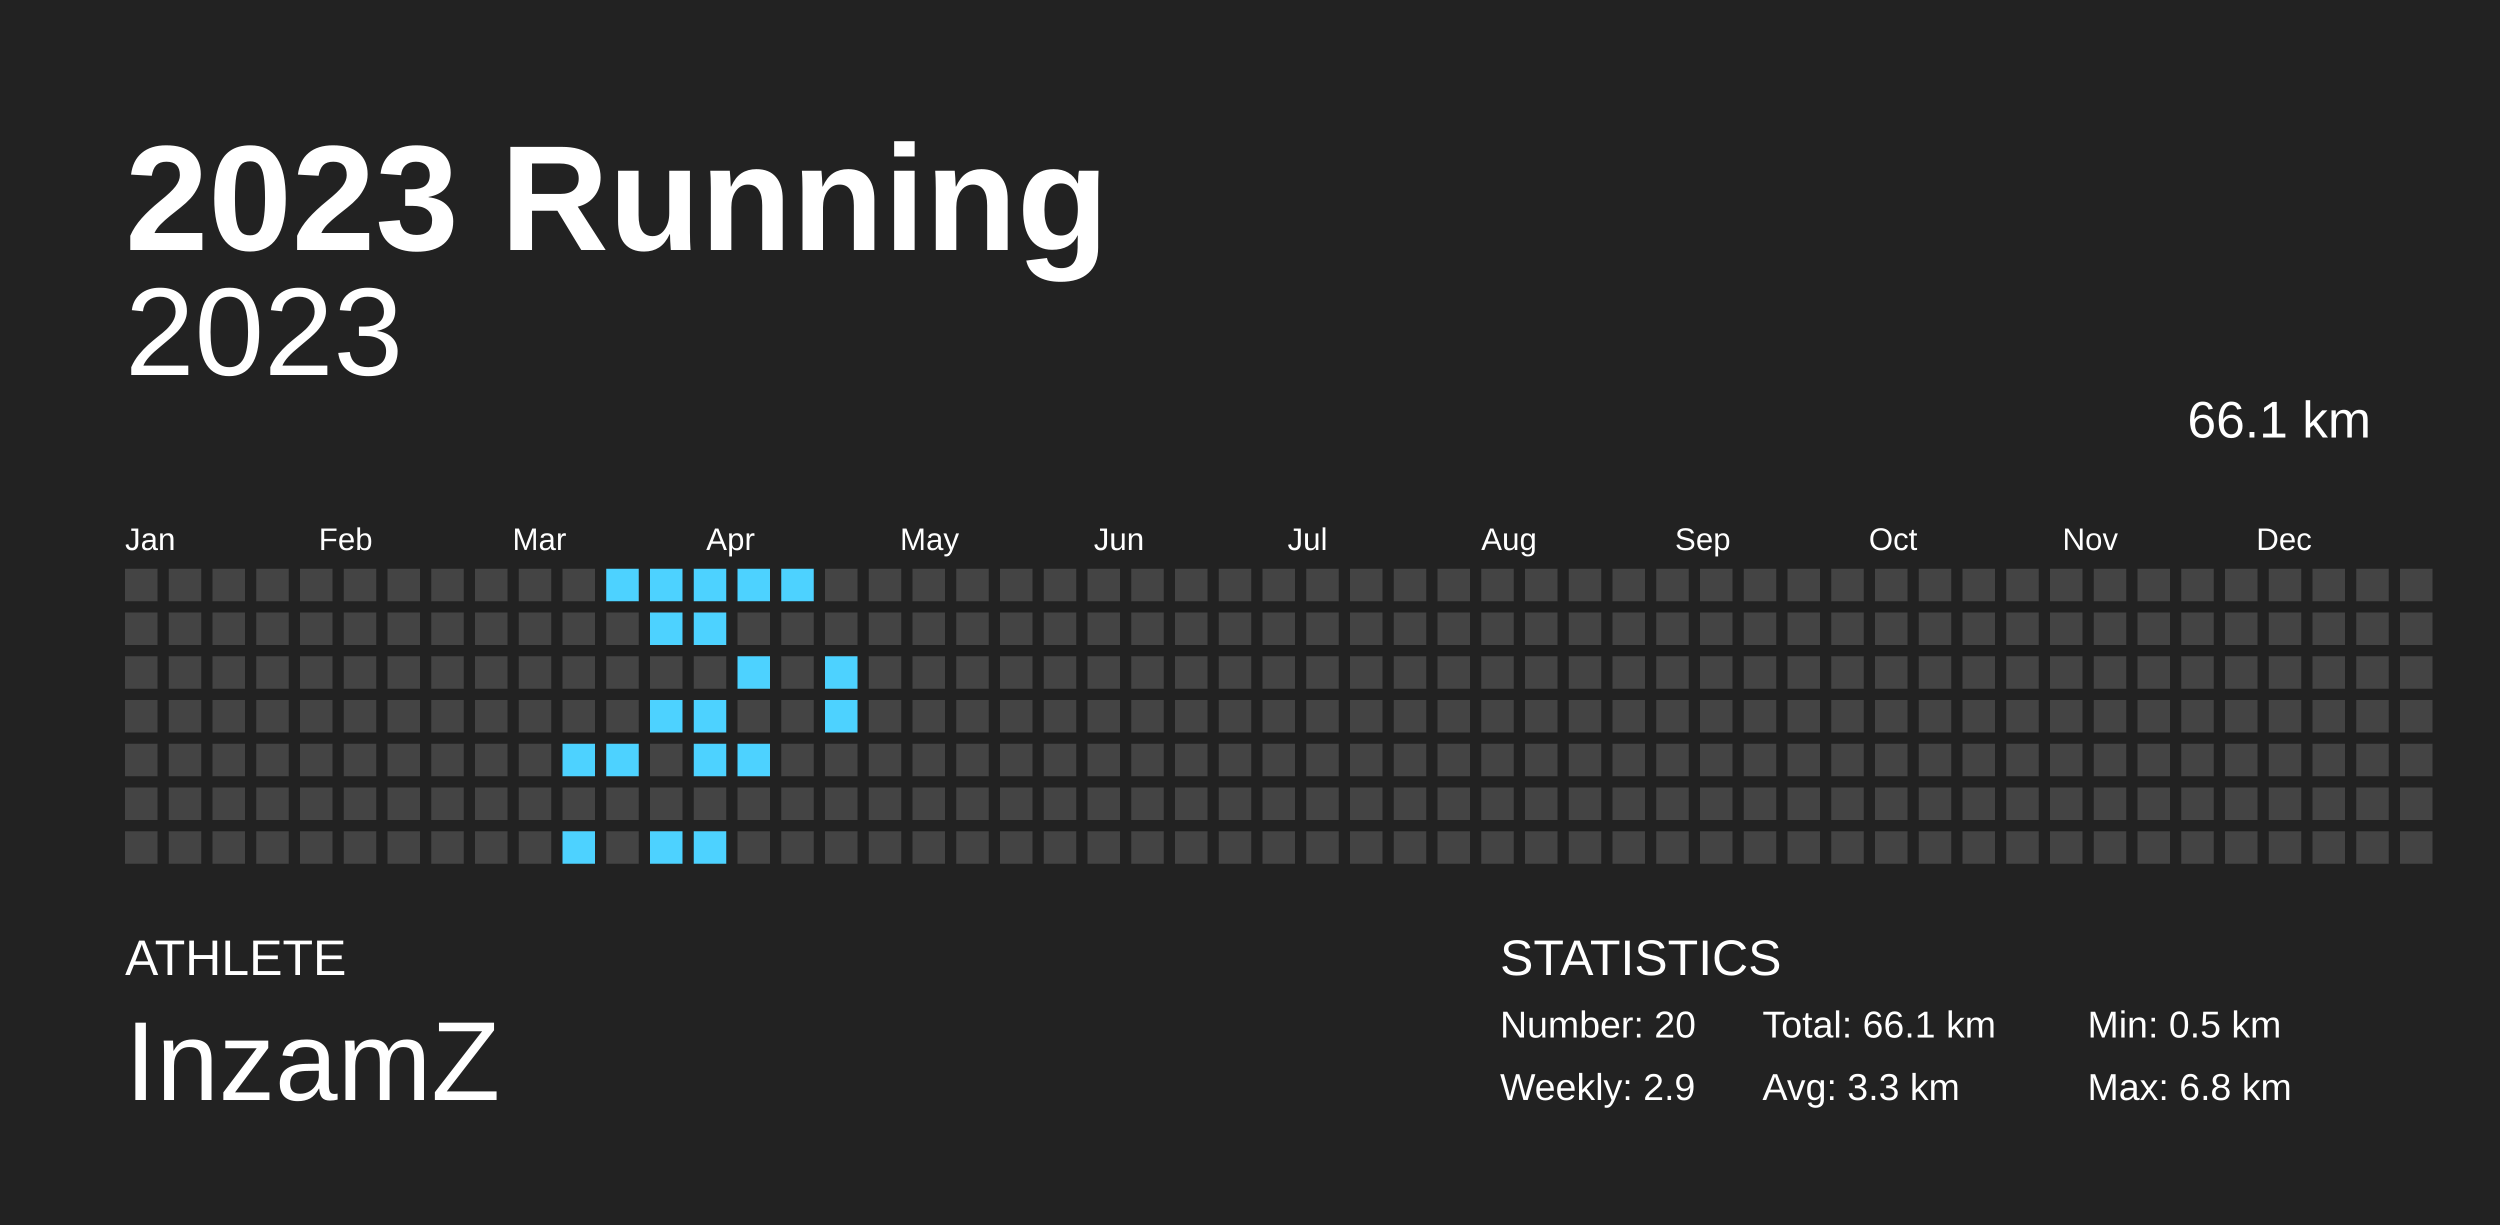
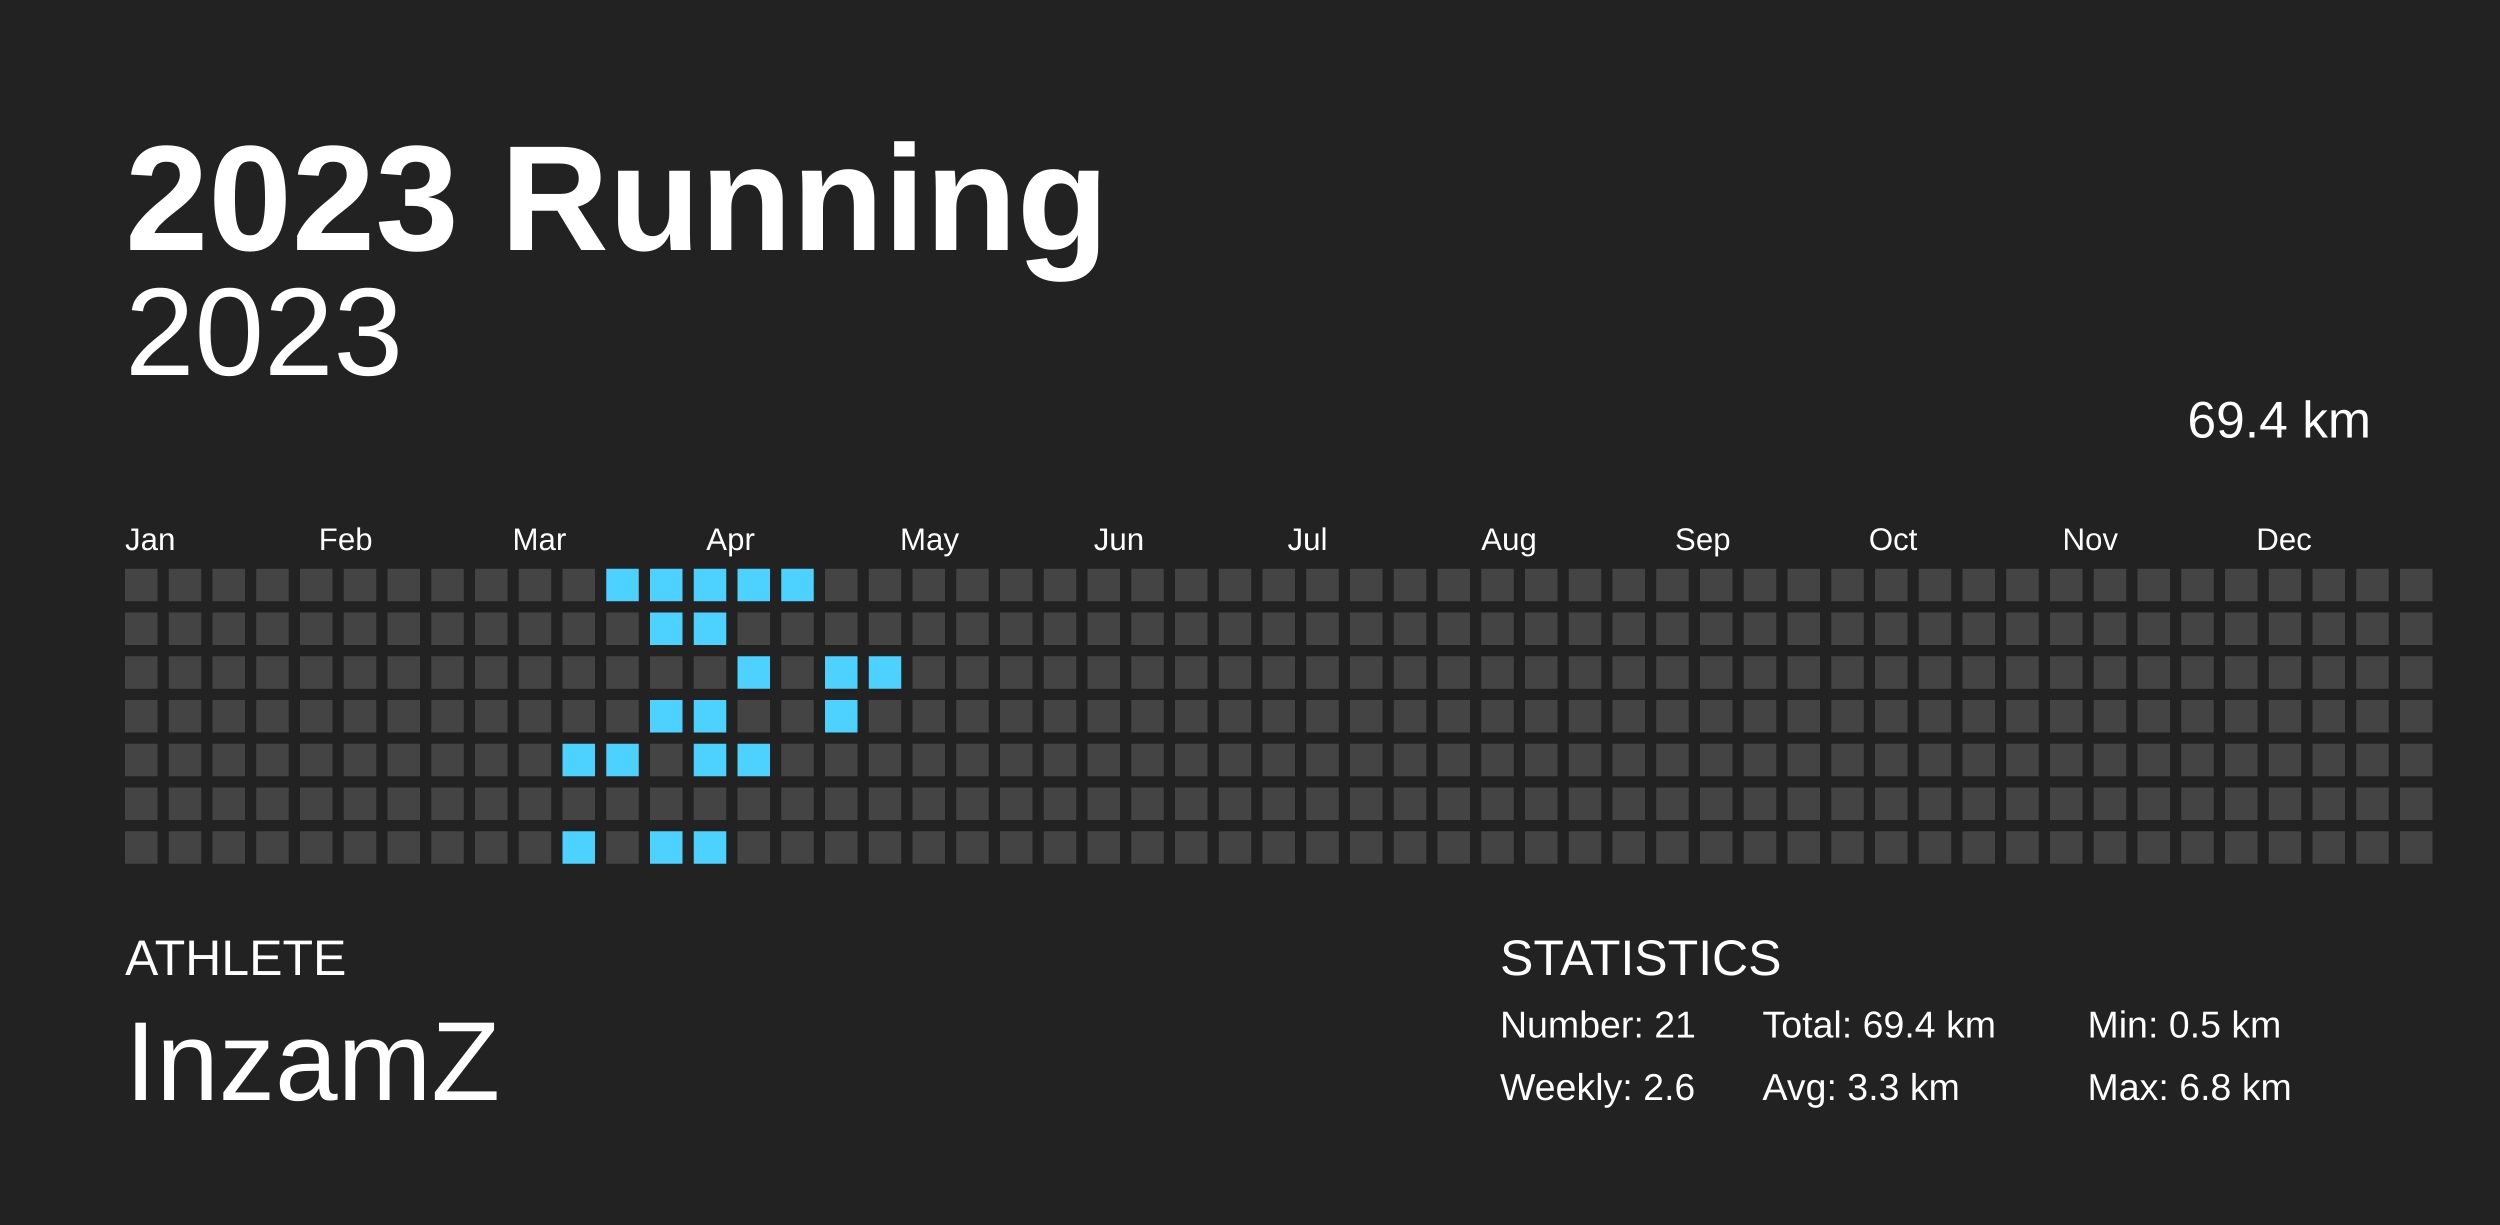
<svg xmlns="http://www.w3.org/2000/svg" baseProfile="full" height="98mm" version="1.1" viewBox="0,0,200,98" width="200mm">
  <defs />
  <rect fill="#222222" height="98" width="200" x="0" y="0" />
  <text fill="#FFFFFF" style="font-size:12px; font-family:Arial; font-weight:bold;" x="10" y="20">2023 Running</text>
  <text fill="#FFFFFF" style="font-size:4px; font-family:Arial" x="10" y="78">ATHLETE</text>
  <text fill="#FFFFFF" style="font-size:9px; font-family:Arial" x="10" y="88">InzamZ</text>
  <text fill="#FFFFFF" style="font-size:4px; font-family:Arial" x="120" y="78">STATISTICS</text>
-   <text fill="#FFFFFF" style="font-size:3px; font-family:Arial" x="120" y="83">Number: 20</text>
-   <text fill="#FFFFFF" style="font-size:3px; font-family:Arial" x="120" y="88">Weekly: 2.9</text>
-   <text fill="#FFFFFF" style="font-size:3px; font-family:Arial" x="141" y="83">Total: 66.1 km</text>
+   <text fill="#FFFFFF" style="font-size:3px; font-family:Arial" x="120" y="83">Number: 21</text>
+   <text fill="#FFFFFF" style="font-size:3px; font-family:Arial" x="120" y="88">Weekly: 2.6</text>
+   <text fill="#FFFFFF" style="font-size:3px; font-family:Arial" x="141" y="83">Total: 69.4 km</text>
  <text fill="#FFFFFF" style="font-size:3px; font-family:Arial" x="141" y="88">Avg: 3.3 km</text>
  <text fill="#FFFFFF" style="font-size:3px; font-family:Arial" x="167" y="83">Min: 0.5 km</text>
  <text fill="#FFFFFF" style="font-size:3px; font-family:Arial" x="167" y="88">Max: 6.8 km</text>
  <text alignment-baseline="hanging" fill="#FFFFFF" style="font-size:10.0px; font-family:Arial;" x="10" y="30">2023</text>
-   <text alignment-baseline="hanging" fill="#FFFFFF" style="font-size:4.125px; font-family:Arial;" x="175" y="35">66.1 km</text>
+   <text alignment-baseline="hanging" fill="#FFFFFF" style="font-size:4.125px; font-family:Arial;" x="175" y="35">69.4 km</text>
  <text fill="#FFFFFF" style="font-size:2.5px; font-family:Arial" x="10.0" y="44">Jan</text>
  <text fill="#FFFFFF" style="font-size:2.5px; font-family:Arial" x="25.5" y="44">Feb</text>
  <text fill="#FFFFFF" style="font-size:2.5px; font-family:Arial" x="41.0" y="44">Mar</text>
  <text fill="#FFFFFF" style="font-size:2.5px; font-family:Arial" x="56.5" y="44">Apr</text>
  <text fill="#FFFFFF" style="font-size:2.5px; font-family:Arial" x="72.0" y="44">May</text>
  <text fill="#FFFFFF" style="font-size:2.5px; font-family:Arial" x="87.5" y="44">Jun</text>
  <text fill="#FFFFFF" style="font-size:2.5px; font-family:Arial" x="103.0" y="44">Jul</text>
  <text fill="#FFFFFF" style="font-size:2.5px; font-family:Arial" x="118.5" y="44">Aug</text>
  <text fill="#FFFFFF" style="font-size:2.5px; font-family:Arial" x="134.0" y="44">Sep</text>
  <text fill="#FFFFFF" style="font-size:2.5px; font-family:Arial" x="149.5" y="44">Oct</text>
  <text fill="#FFFFFF" style="font-size:2.5px; font-family:Arial" x="165.0" y="44">Nov</text>
  <text fill="#FFFFFF" style="font-size:2.5px; font-family:Arial" x="180.5" y="44">Dec</text>
  <rect fill="#444444" height="2.6" width="2.6" x="10.0" y="45.5" />
  <rect fill="#444444" height="2.6" width="2.6" x="10.0" y="49.0" />
  <rect fill="#444444" height="2.6" width="2.6" x="10.0" y="52.5" />
  <rect fill="#444444" height="2.6" width="2.6" x="10.0" y="56.0" />
  <rect fill="#444444" height="2.6" width="2.6" x="10.0" y="59.5" />
  <rect fill="#444444" height="2.6" width="2.6" x="10.0" y="63.0" />
  <rect fill="#444444" height="2.6" width="2.6" x="10.0" y="66.5" />
  <rect fill="#444444" height="2.6" width="2.6" x="13.5" y="45.5" />
  <rect fill="#444444" height="2.6" width="2.6" x="13.5" y="49.0" />
  <rect fill="#444444" height="2.6" width="2.6" x="13.5" y="52.5" />
  <rect fill="#444444" height="2.6" width="2.6" x="13.5" y="56.0" />
  <rect fill="#444444" height="2.6" width="2.6" x="13.5" y="59.5" />
  <rect fill="#444444" height="2.6" width="2.6" x="13.5" y="63.0" />
  <rect fill="#444444" height="2.6" width="2.6" x="13.5" y="66.5" />
  <rect fill="#444444" height="2.6" width="2.6" x="17.0" y="45.5" />
  <rect fill="#444444" height="2.6" width="2.6" x="17.0" y="49.0" />
  <rect fill="#444444" height="2.6" width="2.6" x="17.0" y="52.5" />
  <rect fill="#444444" height="2.6" width="2.6" x="17.0" y="56.0" />
  <rect fill="#444444" height="2.6" width="2.6" x="17.0" y="59.5" />
  <rect fill="#444444" height="2.6" width="2.6" x="17.0" y="63.0" />
  <rect fill="#444444" height="2.6" width="2.6" x="17.0" y="66.5" />
  <rect fill="#444444" height="2.6" width="2.6" x="20.5" y="45.5" />
  <rect fill="#444444" height="2.6" width="2.6" x="20.5" y="49.0" />
  <rect fill="#444444" height="2.6" width="2.6" x="20.5" y="52.5" />
  <rect fill="#444444" height="2.6" width="2.6" x="20.5" y="56.0" />
  <rect fill="#444444" height="2.6" width="2.6" x="20.5" y="59.5" />
  <rect fill="#444444" height="2.6" width="2.6" x="20.5" y="63.0" />
  <rect fill="#444444" height="2.6" width="2.6" x="20.5" y="66.5" />
  <rect fill="#444444" height="2.6" width="2.6" x="24.0" y="45.5" />
  <rect fill="#444444" height="2.6" width="2.6" x="24.0" y="49.0" />
  <rect fill="#444444" height="2.6" width="2.6" x="24.0" y="52.5" />
  <rect fill="#444444" height="2.6" width="2.6" x="24.0" y="56.0" />
  <rect fill="#444444" height="2.6" width="2.6" x="24.0" y="59.5" />
  <rect fill="#444444" height="2.6" width="2.6" x="24.0" y="63.0" />
  <rect fill="#444444" height="2.6" width="2.6" x="24.0" y="66.5" />
  <rect fill="#444444" height="2.6" width="2.6" x="27.5" y="45.5" />
  <rect fill="#444444" height="2.6" width="2.6" x="27.5" y="49.0" />
  <rect fill="#444444" height="2.6" width="2.6" x="27.5" y="52.5" />
  <rect fill="#444444" height="2.6" width="2.6" x="27.5" y="56.0" />
  <rect fill="#444444" height="2.6" width="2.6" x="27.5" y="59.5" />
  <rect fill="#444444" height="2.6" width="2.6" x="27.5" y="63.0" />
  <rect fill="#444444" height="2.6" width="2.6" x="27.5" y="66.5" />
  <rect fill="#444444" height="2.6" width="2.6" x="31.0" y="45.5" />
  <rect fill="#444444" height="2.6" width="2.6" x="31.0" y="49.0" />
  <rect fill="#444444" height="2.6" width="2.6" x="31.0" y="52.5" />
  <rect fill="#444444" height="2.6" width="2.6" x="31.0" y="56.0" />
  <rect fill="#444444" height="2.6" width="2.6" x="31.0" y="59.5" />
  <rect fill="#444444" height="2.6" width="2.6" x="31.0" y="63.0" />
  <rect fill="#444444" height="2.6" width="2.6" x="31.0" y="66.5" />
  <rect fill="#444444" height="2.6" width="2.6" x="34.5" y="45.5" />
  <rect fill="#444444" height="2.6" width="2.6" x="34.5" y="49.0" />
  <rect fill="#444444" height="2.6" width="2.6" x="34.5" y="52.5" />
  <rect fill="#444444" height="2.6" width="2.6" x="34.5" y="56.0" />
  <rect fill="#444444" height="2.6" width="2.6" x="34.5" y="59.5" />
  <rect fill="#444444" height="2.6" width="2.6" x="34.5" y="63.0" />
  <rect fill="#444444" height="2.6" width="2.6" x="34.5" y="66.5" />
  <rect fill="#444444" height="2.6" width="2.6" x="38.0" y="45.5" />
  <rect fill="#444444" height="2.6" width="2.6" x="38.0" y="49.0" />
  <rect fill="#444444" height="2.6" width="2.6" x="38.0" y="52.5" />
  <rect fill="#444444" height="2.6" width="2.6" x="38.0" y="56.0" />
  <rect fill="#444444" height="2.6" width="2.6" x="38.0" y="59.5" />
  <rect fill="#444444" height="2.6" width="2.6" x="38.0" y="63.0" />
  <rect fill="#444444" height="2.6" width="2.6" x="38.0" y="66.5" />
  <rect fill="#444444" height="2.6" width="2.6" x="41.5" y="45.5" />
  <rect fill="#444444" height="2.6" width="2.6" x="41.5" y="49.0" />
  <rect fill="#444444" height="2.6" width="2.6" x="41.5" y="52.5" />
  <rect fill="#444444" height="2.6" width="2.6" x="41.5" y="56.0" />
  <rect fill="#444444" height="2.6" width="2.6" x="41.5" y="59.5" />
  <rect fill="#444444" height="2.6" width="2.6" x="41.5" y="63.0" />
  <rect fill="#444444" height="2.6" width="2.6" x="41.5" y="66.5" />
  <rect fill="#444444" height="2.6" width="2.6" x="45.0" y="45.5" />
  <rect fill="#444444" height="2.6" width="2.6" x="45.0" y="49.0" />
  <rect fill="#444444" height="2.6" width="2.6" x="45.0" y="52.5" />
  <rect fill="#444444" height="2.6" width="2.6" x="45.0" y="56.0" />
  <rect fill="#4dd2ff" height="2.6" width="2.6" x="45.0" y="59.5" />
  <rect fill="#444444" height="2.6" width="2.6" x="45.0" y="63.0" />
  <rect fill="#4dd2ff" height="2.6" width="2.6" x="45.0" y="66.5" />
  <rect fill="#4dd2ff" height="2.6" width="2.6" x="48.5" y="45.5" />
  <rect fill="#444444" height="2.6" width="2.6" x="48.5" y="49.0" />
  <rect fill="#444444" height="2.6" width="2.6" x="48.5" y="52.5" />
  <rect fill="#444444" height="2.6" width="2.6" x="48.5" y="56.0" />
  <rect fill="#4dd2ff" height="2.6" width="2.6" x="48.5" y="59.5" />
  <rect fill="#444444" height="2.6" width="2.6" x="48.5" y="63.0" />
  <rect fill="#444444" height="2.6" width="2.6" x="48.5" y="66.5" />
  <rect fill="#4dd2ff" height="2.6" width="2.6" x="52.0" y="45.5" />
  <rect fill="#4dd2ff" height="2.6" width="2.6" x="52.0" y="49.0" />
  <rect fill="#444444" height="2.6" width="2.6" x="52.0" y="52.5" />
  <rect fill="#4dd2ff" height="2.6" width="2.6" x="52.0" y="56.0" />
  <rect fill="#444444" height="2.6" width="2.6" x="52.0" y="59.5" />
  <rect fill="#444444" height="2.6" width="2.6" x="52.0" y="63.0" />
  <rect fill="#4dd2ff" height="2.6" width="2.6" x="52.0" y="66.5" />
  <rect fill="#4dd2ff" height="2.6" width="2.6" x="55.5" y="45.5" />
  <rect fill="#4dd2ff" height="2.6" width="2.6" x="55.5" y="49.0" />
  <rect fill="#444444" height="2.6" width="2.6" x="55.5" y="52.5" />
  <rect fill="#4dd2ff" height="2.6" width="2.6" x="55.5" y="56.0" />
  <rect fill="#4dd2ff" height="2.6" width="2.6" x="55.5" y="59.5" />
  <rect fill="#444444" height="2.6" width="2.6" x="55.5" y="63.0" />
  <rect fill="#4dd2ff" height="2.6" width="2.6" x="55.5" y="66.5" />
  <rect fill="#4dd2ff" height="2.6" width="2.6" x="59.0" y="45.5" />
  <rect fill="#444444" height="2.6" width="2.6" x="59.0" y="49.0" />
  <rect fill="#4dd2ff" height="2.6" width="2.6" x="59.0" y="52.5" />
  <rect fill="#444444" height="2.6" width="2.6" x="59.0" y="56.0" />
  <rect fill="#4dd2ff" height="2.6" width="2.6" x="59.0" y="59.5" />
  <rect fill="#444444" height="2.6" width="2.6" x="59.0" y="63.0" />
  <rect fill="#444444" height="2.6" width="2.6" x="59.0" y="66.5" />
  <rect fill="#4dd2ff" height="2.6" width="2.6" x="62.5" y="45.5" />
  <rect fill="#444444" height="2.6" width="2.6" x="62.5" y="49.0" />
  <rect fill="#444444" height="2.6" width="2.6" x="62.5" y="52.5" />
  <rect fill="#444444" height="2.6" width="2.6" x="62.5" y="56.0" />
  <rect fill="#444444" height="2.6" width="2.6" x="62.5" y="59.5" />
  <rect fill="#444444" height="2.6" width="2.6" x="62.5" y="63.0" />
  <rect fill="#444444" height="2.6" width="2.6" x="62.5" y="66.5" />
  <rect fill="#444444" height="2.6" width="2.6" x="66.0" y="45.5" />
  <rect fill="#444444" height="2.6" width="2.6" x="66.0" y="49.0" />
  <rect fill="#4dd2ff" height="2.6" width="2.6" x="66.0" y="52.5" />
  <rect fill="#4dd2ff" height="2.6" width="2.6" x="66.0" y="56.0" />
  <rect fill="#444444" height="2.6" width="2.6" x="66.0" y="59.5" />
  <rect fill="#444444" height="2.6" width="2.6" x="66.0" y="63.0" />
  <rect fill="#444444" height="2.6" width="2.6" x="66.0" y="66.5" />
  <rect fill="#444444" height="2.6" width="2.6" x="69.5" y="45.5" />
  <rect fill="#444444" height="2.6" width="2.6" x="69.5" y="49.0" />
-   <rect fill="#444444" height="2.6" width="2.6" x="69.5" y="52.5" />
+   <rect fill="#4dd2ff" height="2.6" width="2.6" x="69.5" y="52.5" />
  <rect fill="#444444" height="2.6" width="2.6" x="69.5" y="56.0" />
  <rect fill="#444444" height="2.6" width="2.6" x="69.5" y="59.5" />
  <rect fill="#444444" height="2.6" width="2.6" x="69.5" y="63.0" />
  <rect fill="#444444" height="2.6" width="2.6" x="69.5" y="66.5" />
  <rect fill="#444444" height="2.6" width="2.6" x="73.0" y="45.5" />
  <rect fill="#444444" height="2.6" width="2.6" x="73.0" y="49.0" />
  <rect fill="#444444" height="2.6" width="2.6" x="73.0" y="52.5" />
  <rect fill="#444444" height="2.6" width="2.6" x="73.0" y="56.0" />
  <rect fill="#444444" height="2.6" width="2.6" x="73.0" y="59.5" />
  <rect fill="#444444" height="2.6" width="2.6" x="73.0" y="63.0" />
  <rect fill="#444444" height="2.6" width="2.6" x="73.0" y="66.5" />
  <rect fill="#444444" height="2.6" width="2.6" x="76.5" y="45.5" />
  <rect fill="#444444" height="2.6" width="2.6" x="76.5" y="49.0" />
  <rect fill="#444444" height="2.6" width="2.6" x="76.5" y="52.5" />
  <rect fill="#444444" height="2.6" width="2.6" x="76.5" y="56.0" />
  <rect fill="#444444" height="2.6" width="2.6" x="76.5" y="59.5" />
  <rect fill="#444444" height="2.6" width="2.6" x="76.5" y="63.0" />
  <rect fill="#444444" height="2.6" width="2.6" x="76.5" y="66.5" />
  <rect fill="#444444" height="2.6" width="2.6" x="80.0" y="45.5" />
  <rect fill="#444444" height="2.6" width="2.6" x="80.0" y="49.0" />
  <rect fill="#444444" height="2.6" width="2.6" x="80.0" y="52.5" />
  <rect fill="#444444" height="2.6" width="2.6" x="80.0" y="56.0" />
  <rect fill="#444444" height="2.6" width="2.6" x="80.0" y="59.5" />
  <rect fill="#444444" height="2.6" width="2.6" x="80.0" y="63.0" />
  <rect fill="#444444" height="2.6" width="2.6" x="80.0" y="66.5" />
  <rect fill="#444444" height="2.6" width="2.6" x="83.5" y="45.5" />
  <rect fill="#444444" height="2.6" width="2.6" x="83.5" y="49.0" />
  <rect fill="#444444" height="2.6" width="2.6" x="83.5" y="52.5" />
  <rect fill="#444444" height="2.6" width="2.6" x="83.5" y="56.0" />
  <rect fill="#444444" height="2.6" width="2.6" x="83.5" y="59.5" />
  <rect fill="#444444" height="2.6" width="2.6" x="83.5" y="63.0" />
  <rect fill="#444444" height="2.6" width="2.6" x="83.5" y="66.5" />
  <rect fill="#444444" height="2.6" width="2.6" x="87.0" y="45.5" />
  <rect fill="#444444" height="2.6" width="2.6" x="87.0" y="49.0" />
  <rect fill="#444444" height="2.6" width="2.6" x="87.0" y="52.5" />
  <rect fill="#444444" height="2.6" width="2.6" x="87.0" y="56.0" />
  <rect fill="#444444" height="2.6" width="2.6" x="87.0" y="59.5" />
  <rect fill="#444444" height="2.6" width="2.6" x="87.0" y="63.0" />
  <rect fill="#444444" height="2.6" width="2.6" x="87.0" y="66.5" />
  <rect fill="#444444" height="2.6" width="2.6" x="90.5" y="45.5" />
  <rect fill="#444444" height="2.6" width="2.6" x="90.5" y="49.0" />
  <rect fill="#444444" height="2.6" width="2.6" x="90.5" y="52.5" />
  <rect fill="#444444" height="2.6" width="2.6" x="90.5" y="56.0" />
  <rect fill="#444444" height="2.6" width="2.6" x="90.5" y="59.5" />
  <rect fill="#444444" height="2.6" width="2.6" x="90.5" y="63.0" />
  <rect fill="#444444" height="2.6" width="2.6" x="90.5" y="66.5" />
  <rect fill="#444444" height="2.6" width="2.6" x="94.0" y="45.5" />
  <rect fill="#444444" height="2.6" width="2.6" x="94.0" y="49.0" />
  <rect fill="#444444" height="2.6" width="2.6" x="94.0" y="52.5" />
  <rect fill="#444444" height="2.6" width="2.6" x="94.0" y="56.0" />
  <rect fill="#444444" height="2.6" width="2.6" x="94.0" y="59.5" />
  <rect fill="#444444" height="2.6" width="2.6" x="94.0" y="63.0" />
  <rect fill="#444444" height="2.6" width="2.6" x="94.0" y="66.5" />
  <rect fill="#444444" height="2.6" width="2.6" x="97.5" y="45.5" />
  <rect fill="#444444" height="2.6" width="2.6" x="97.5" y="49.0" />
  <rect fill="#444444" height="2.6" width="2.6" x="97.5" y="52.5" />
  <rect fill="#444444" height="2.6" width="2.6" x="97.5" y="56.0" />
  <rect fill="#444444" height="2.6" width="2.6" x="97.5" y="59.5" />
  <rect fill="#444444" height="2.6" width="2.6" x="97.5" y="63.0" />
  <rect fill="#444444" height="2.6" width="2.6" x="97.5" y="66.5" />
  <rect fill="#444444" height="2.6" width="2.6" x="101.0" y="45.5" />
  <rect fill="#444444" height="2.6" width="2.6" x="101.0" y="49.0" />
  <rect fill="#444444" height="2.6" width="2.6" x="101.0" y="52.5" />
  <rect fill="#444444" height="2.6" width="2.6" x="101.0" y="56.0" />
  <rect fill="#444444" height="2.6" width="2.6" x="101.0" y="59.5" />
  <rect fill="#444444" height="2.6" width="2.6" x="101.0" y="63.0" />
  <rect fill="#444444" height="2.6" width="2.6" x="101.0" y="66.5" />
  <rect fill="#444444" height="2.6" width="2.6" x="104.5" y="45.5" />
  <rect fill="#444444" height="2.6" width="2.6" x="104.5" y="49.0" />
  <rect fill="#444444" height="2.6" width="2.6" x="104.5" y="52.5" />
  <rect fill="#444444" height="2.6" width="2.6" x="104.5" y="56.0" />
  <rect fill="#444444" height="2.6" width="2.6" x="104.5" y="59.5" />
  <rect fill="#444444" height="2.6" width="2.6" x="104.5" y="63.0" />
  <rect fill="#444444" height="2.6" width="2.6" x="104.5" y="66.5" />
  <rect fill="#444444" height="2.6" width="2.6" x="108.0" y="45.5" />
  <rect fill="#444444" height="2.6" width="2.6" x="108.0" y="49.0" />
  <rect fill="#444444" height="2.6" width="2.6" x="108.0" y="52.5" />
  <rect fill="#444444" height="2.6" width="2.6" x="108.0" y="56.0" />
  <rect fill="#444444" height="2.6" width="2.6" x="108.0" y="59.5" />
  <rect fill="#444444" height="2.6" width="2.6" x="108.0" y="63.0" />
  <rect fill="#444444" height="2.6" width="2.6" x="108.0" y="66.5" />
  <rect fill="#444444" height="2.6" width="2.6" x="111.5" y="45.5" />
  <rect fill="#444444" height="2.6" width="2.6" x="111.5" y="49.0" />
  <rect fill="#444444" height="2.6" width="2.6" x="111.5" y="52.5" />
  <rect fill="#444444" height="2.6" width="2.6" x="111.5" y="56.0" />
  <rect fill="#444444" height="2.6" width="2.6" x="111.5" y="59.5" />
  <rect fill="#444444" height="2.6" width="2.6" x="111.5" y="63.0" />
  <rect fill="#444444" height="2.6" width="2.6" x="111.5" y="66.5" />
  <rect fill="#444444" height="2.6" width="2.6" x="115.0" y="45.5" />
  <rect fill="#444444" height="2.6" width="2.6" x="115.0" y="49.0" />
  <rect fill="#444444" height="2.6" width="2.6" x="115.0" y="52.5" />
  <rect fill="#444444" height="2.6" width="2.6" x="115.0" y="56.0" />
  <rect fill="#444444" height="2.6" width="2.6" x="115.0" y="59.5" />
  <rect fill="#444444" height="2.6" width="2.6" x="115.0" y="63.0" />
  <rect fill="#444444" height="2.6" width="2.6" x="115.0" y="66.5" />
  <rect fill="#444444" height="2.6" width="2.6" x="118.5" y="45.5" />
  <rect fill="#444444" height="2.6" width="2.6" x="118.5" y="49.0" />
  <rect fill="#444444" height="2.6" width="2.6" x="118.5" y="52.5" />
  <rect fill="#444444" height="2.6" width="2.6" x="118.5" y="56.0" />
  <rect fill="#444444" height="2.6" width="2.6" x="118.5" y="59.5" />
  <rect fill="#444444" height="2.6" width="2.6" x="118.5" y="63.0" />
  <rect fill="#444444" height="2.6" width="2.6" x="118.5" y="66.5" />
  <rect fill="#444444" height="2.6" width="2.6" x="122.0" y="45.5" />
  <rect fill="#444444" height="2.6" width="2.6" x="122.0" y="49.0" />
  <rect fill="#444444" height="2.6" width="2.6" x="122.0" y="52.5" />
  <rect fill="#444444" height="2.6" width="2.6" x="122.0" y="56.0" />
  <rect fill="#444444" height="2.6" width="2.6" x="122.0" y="59.5" />
  <rect fill="#444444" height="2.6" width="2.6" x="122.0" y="63.0" />
  <rect fill="#444444" height="2.6" width="2.6" x="122.0" y="66.5" />
  <rect fill="#444444" height="2.6" width="2.6" x="125.5" y="45.5" />
  <rect fill="#444444" height="2.6" width="2.6" x="125.5" y="49.0" />
  <rect fill="#444444" height="2.6" width="2.6" x="125.5" y="52.5" />
  <rect fill="#444444" height="2.6" width="2.6" x="125.5" y="56.0" />
  <rect fill="#444444" height="2.6" width="2.6" x="125.5" y="59.5" />
  <rect fill="#444444" height="2.6" width="2.6" x="125.5" y="63.0" />
  <rect fill="#444444" height="2.6" width="2.6" x="125.5" y="66.5" />
  <rect fill="#444444" height="2.6" width="2.6" x="129.0" y="45.5" />
  <rect fill="#444444" height="2.6" width="2.6" x="129.0" y="49.0" />
  <rect fill="#444444" height="2.6" width="2.6" x="129.0" y="52.5" />
  <rect fill="#444444" height="2.6" width="2.6" x="129.0" y="56.0" />
  <rect fill="#444444" height="2.6" width="2.6" x="129.0" y="59.5" />
  <rect fill="#444444" height="2.6" width="2.6" x="129.0" y="63.0" />
  <rect fill="#444444" height="2.6" width="2.6" x="129.0" y="66.5" />
  <rect fill="#444444" height="2.6" width="2.6" x="132.5" y="45.5" />
  <rect fill="#444444" height="2.6" width="2.6" x="132.5" y="49.0" />
  <rect fill="#444444" height="2.6" width="2.6" x="132.5" y="52.5" />
  <rect fill="#444444" height="2.6" width="2.6" x="132.5" y="56.0" />
  <rect fill="#444444" height="2.6" width="2.6" x="132.5" y="59.5" />
  <rect fill="#444444" height="2.6" width="2.6" x="132.5" y="63.0" />
  <rect fill="#444444" height="2.6" width="2.6" x="132.5" y="66.5" />
  <rect fill="#444444" height="2.6" width="2.6" x="136.0" y="45.5" />
  <rect fill="#444444" height="2.6" width="2.6" x="136.0" y="49.0" />
  <rect fill="#444444" height="2.6" width="2.6" x="136.0" y="52.5" />
  <rect fill="#444444" height="2.6" width="2.6" x="136.0" y="56.0" />
  <rect fill="#444444" height="2.6" width="2.6" x="136.0" y="59.5" />
  <rect fill="#444444" height="2.6" width="2.6" x="136.0" y="63.0" />
  <rect fill="#444444" height="2.6" width="2.6" x="136.0" y="66.5" />
  <rect fill="#444444" height="2.6" width="2.6" x="139.5" y="45.5" />
  <rect fill="#444444" height="2.6" width="2.6" x="139.5" y="49.0" />
  <rect fill="#444444" height="2.6" width="2.6" x="139.5" y="52.5" />
  <rect fill="#444444" height="2.6" width="2.6" x="139.5" y="56.0" />
  <rect fill="#444444" height="2.6" width="2.6" x="139.5" y="59.5" />
  <rect fill="#444444" height="2.6" width="2.6" x="139.5" y="63.0" />
  <rect fill="#444444" height="2.6" width="2.6" x="139.5" y="66.5" />
  <rect fill="#444444" height="2.6" width="2.6" x="143.0" y="45.5" />
  <rect fill="#444444" height="2.6" width="2.6" x="143.0" y="49.0" />
  <rect fill="#444444" height="2.6" width="2.6" x="143.0" y="52.5" />
  <rect fill="#444444" height="2.6" width="2.6" x="143.0" y="56.0" />
  <rect fill="#444444" height="2.6" width="2.6" x="143.0" y="59.5" />
  <rect fill="#444444" height="2.6" width="2.6" x="143.0" y="63.0" />
  <rect fill="#444444" height="2.6" width="2.6" x="143.0" y="66.5" />
  <rect fill="#444444" height="2.6" width="2.6" x="146.5" y="45.5" />
  <rect fill="#444444" height="2.6" width="2.6" x="146.5" y="49.0" />
  <rect fill="#444444" height="2.6" width="2.6" x="146.5" y="52.5" />
  <rect fill="#444444" height="2.6" width="2.6" x="146.5" y="56.0" />
  <rect fill="#444444" height="2.6" width="2.6" x="146.5" y="59.5" />
  <rect fill="#444444" height="2.6" width="2.6" x="146.5" y="63.0" />
  <rect fill="#444444" height="2.6" width="2.6" x="146.5" y="66.5" />
  <rect fill="#444444" height="2.6" width="2.6" x="150.0" y="45.5" />
  <rect fill="#444444" height="2.6" width="2.6" x="150.0" y="49.0" />
  <rect fill="#444444" height="2.6" width="2.6" x="150.0" y="52.5" />
  <rect fill="#444444" height="2.6" width="2.6" x="150.0" y="56.0" />
  <rect fill="#444444" height="2.6" width="2.6" x="150.0" y="59.5" />
  <rect fill="#444444" height="2.6" width="2.6" x="150.0" y="63.0" />
  <rect fill="#444444" height="2.6" width="2.6" x="150.0" y="66.5" />
  <rect fill="#444444" height="2.6" width="2.6" x="153.5" y="45.5" />
  <rect fill="#444444" height="2.6" width="2.6" x="153.5" y="49.0" />
  <rect fill="#444444" height="2.6" width="2.6" x="153.5" y="52.5" />
  <rect fill="#444444" height="2.6" width="2.6" x="153.5" y="56.0" />
  <rect fill="#444444" height="2.6" width="2.6" x="153.5" y="59.5" />
  <rect fill="#444444" height="2.6" width="2.6" x="153.5" y="63.0" />
  <rect fill="#444444" height="2.6" width="2.6" x="153.5" y="66.5" />
  <rect fill="#444444" height="2.6" width="2.6" x="157.0" y="45.5" />
  <rect fill="#444444" height="2.6" width="2.6" x="157.0" y="49.0" />
  <rect fill="#444444" height="2.6" width="2.6" x="157.0" y="52.5" />
  <rect fill="#444444" height="2.6" width="2.6" x="157.0" y="56.0" />
  <rect fill="#444444" height="2.6" width="2.6" x="157.0" y="59.5" />
  <rect fill="#444444" height="2.6" width="2.6" x="157.0" y="63.0" />
  <rect fill="#444444" height="2.6" width="2.6" x="157.0" y="66.5" />
  <rect fill="#444444" height="2.6" width="2.6" x="160.5" y="45.5" />
  <rect fill="#444444" height="2.6" width="2.6" x="160.5" y="49.0" />
  <rect fill="#444444" height="2.6" width="2.6" x="160.5" y="52.5" />
  <rect fill="#444444" height="2.6" width="2.6" x="160.5" y="56.0" />
  <rect fill="#444444" height="2.6" width="2.6" x="160.5" y="59.5" />
  <rect fill="#444444" height="2.6" width="2.6" x="160.5" y="63.0" />
  <rect fill="#444444" height="2.6" width="2.6" x="160.5" y="66.5" />
  <rect fill="#444444" height="2.6" width="2.6" x="164.0" y="45.5" />
  <rect fill="#444444" height="2.6" width="2.6" x="164.0" y="49.0" />
  <rect fill="#444444" height="2.6" width="2.6" x="164.0" y="52.5" />
  <rect fill="#444444" height="2.6" width="2.6" x="164.0" y="56.0" />
  <rect fill="#444444" height="2.6" width="2.6" x="164.0" y="59.5" />
  <rect fill="#444444" height="2.6" width="2.6" x="164.0" y="63.0" />
  <rect fill="#444444" height="2.6" width="2.6" x="164.0" y="66.5" />
  <rect fill="#444444" height="2.6" width="2.6" x="167.5" y="45.5" />
  <rect fill="#444444" height="2.6" width="2.6" x="167.5" y="49.0" />
  <rect fill="#444444" height="2.6" width="2.6" x="167.5" y="52.5" />
  <rect fill="#444444" height="2.6" width="2.6" x="167.5" y="56.0" />
  <rect fill="#444444" height="2.6" width="2.6" x="167.5" y="59.5" />
  <rect fill="#444444" height="2.6" width="2.6" x="167.5" y="63.0" />
  <rect fill="#444444" height="2.6" width="2.6" x="167.5" y="66.5" />
  <rect fill="#444444" height="2.6" width="2.6" x="171.0" y="45.5" />
  <rect fill="#444444" height="2.6" width="2.6" x="171.0" y="49.0" />
  <rect fill="#444444" height="2.6" width="2.6" x="171.0" y="52.5" />
  <rect fill="#444444" height="2.6" width="2.6" x="171.0" y="56.0" />
  <rect fill="#444444" height="2.6" width="2.6" x="171.0" y="59.5" />
  <rect fill="#444444" height="2.6" width="2.6" x="171.0" y="63.0" />
  <rect fill="#444444" height="2.6" width="2.6" x="171.0" y="66.5" />
  <rect fill="#444444" height="2.6" width="2.6" x="174.5" y="45.5" />
  <rect fill="#444444" height="2.6" width="2.6" x="174.5" y="49.0" />
  <rect fill="#444444" height="2.6" width="2.6" x="174.5" y="52.5" />
  <rect fill="#444444" height="2.6" width="2.6" x="174.5" y="56.0" />
  <rect fill="#444444" height="2.6" width="2.6" x="174.5" y="59.5" />
  <rect fill="#444444" height="2.6" width="2.6" x="174.5" y="63.0" />
  <rect fill="#444444" height="2.6" width="2.6" x="174.5" y="66.5" />
  <rect fill="#444444" height="2.6" width="2.6" x="178.0" y="45.5" />
  <rect fill="#444444" height="2.6" width="2.6" x="178.0" y="49.0" />
  <rect fill="#444444" height="2.6" width="2.6" x="178.0" y="52.5" />
  <rect fill="#444444" height="2.6" width="2.6" x="178.0" y="56.0" />
  <rect fill="#444444" height="2.6" width="2.6" x="178.0" y="59.5" />
  <rect fill="#444444" height="2.6" width="2.6" x="178.0" y="63.0" />
  <rect fill="#444444" height="2.6" width="2.6" x="178.0" y="66.5" />
  <rect fill="#444444" height="2.6" width="2.6" x="181.5" y="45.5" />
  <rect fill="#444444" height="2.6" width="2.6" x="181.5" y="49.0" />
  <rect fill="#444444" height="2.6" width="2.6" x="181.5" y="52.5" />
  <rect fill="#444444" height="2.6" width="2.6" x="181.5" y="56.0" />
  <rect fill="#444444" height="2.6" width="2.6" x="181.5" y="59.5" />
  <rect fill="#444444" height="2.6" width="2.6" x="181.5" y="63.0" />
  <rect fill="#444444" height="2.6" width="2.6" x="181.5" y="66.5" />
  <rect fill="#444444" height="2.6" width="2.6" x="185.0" y="45.5" />
  <rect fill="#444444" height="2.6" width="2.6" x="185.0" y="49.0" />
  <rect fill="#444444" height="2.6" width="2.6" x="185.0" y="52.5" />
  <rect fill="#444444" height="2.6" width="2.6" x="185.0" y="56.0" />
  <rect fill="#444444" height="2.6" width="2.6" x="185.0" y="59.5" />
  <rect fill="#444444" height="2.6" width="2.6" x="185.0" y="63.0" />
  <rect fill="#444444" height="2.6" width="2.6" x="185.0" y="66.5" />
  <rect fill="#444444" height="2.6" width="2.6" x="188.5" y="45.5" />
  <rect fill="#444444" height="2.6" width="2.6" x="188.5" y="49.0" />
  <rect fill="#444444" height="2.6" width="2.6" x="188.5" y="52.5" />
  <rect fill="#444444" height="2.6" width="2.6" x="188.5" y="56.0" />
  <rect fill="#444444" height="2.6" width="2.6" x="188.5" y="59.5" />
  <rect fill="#444444" height="2.6" width="2.6" x="188.5" y="63.0" />
  <rect fill="#444444" height="2.6" width="2.6" x="188.5" y="66.5" />
  <rect fill="#444444" height="2.6" width="2.6" x="192.0" y="45.5" />
  <rect fill="#444444" height="2.6" width="2.6" x="192.0" y="49.0" />
  <rect fill="#444444" height="2.6" width="2.6" x="192.0" y="52.5" />
  <rect fill="#444444" height="2.6" width="2.6" x="192.0" y="56.0" />
  <rect fill="#444444" height="2.6" width="2.6" x="192.0" y="59.5" />
  <rect fill="#444444" height="2.6" width="2.6" x="192.0" y="63.0" />
  <rect fill="#444444" height="2.6" width="2.6" x="192.0" y="66.5" />
</svg>
